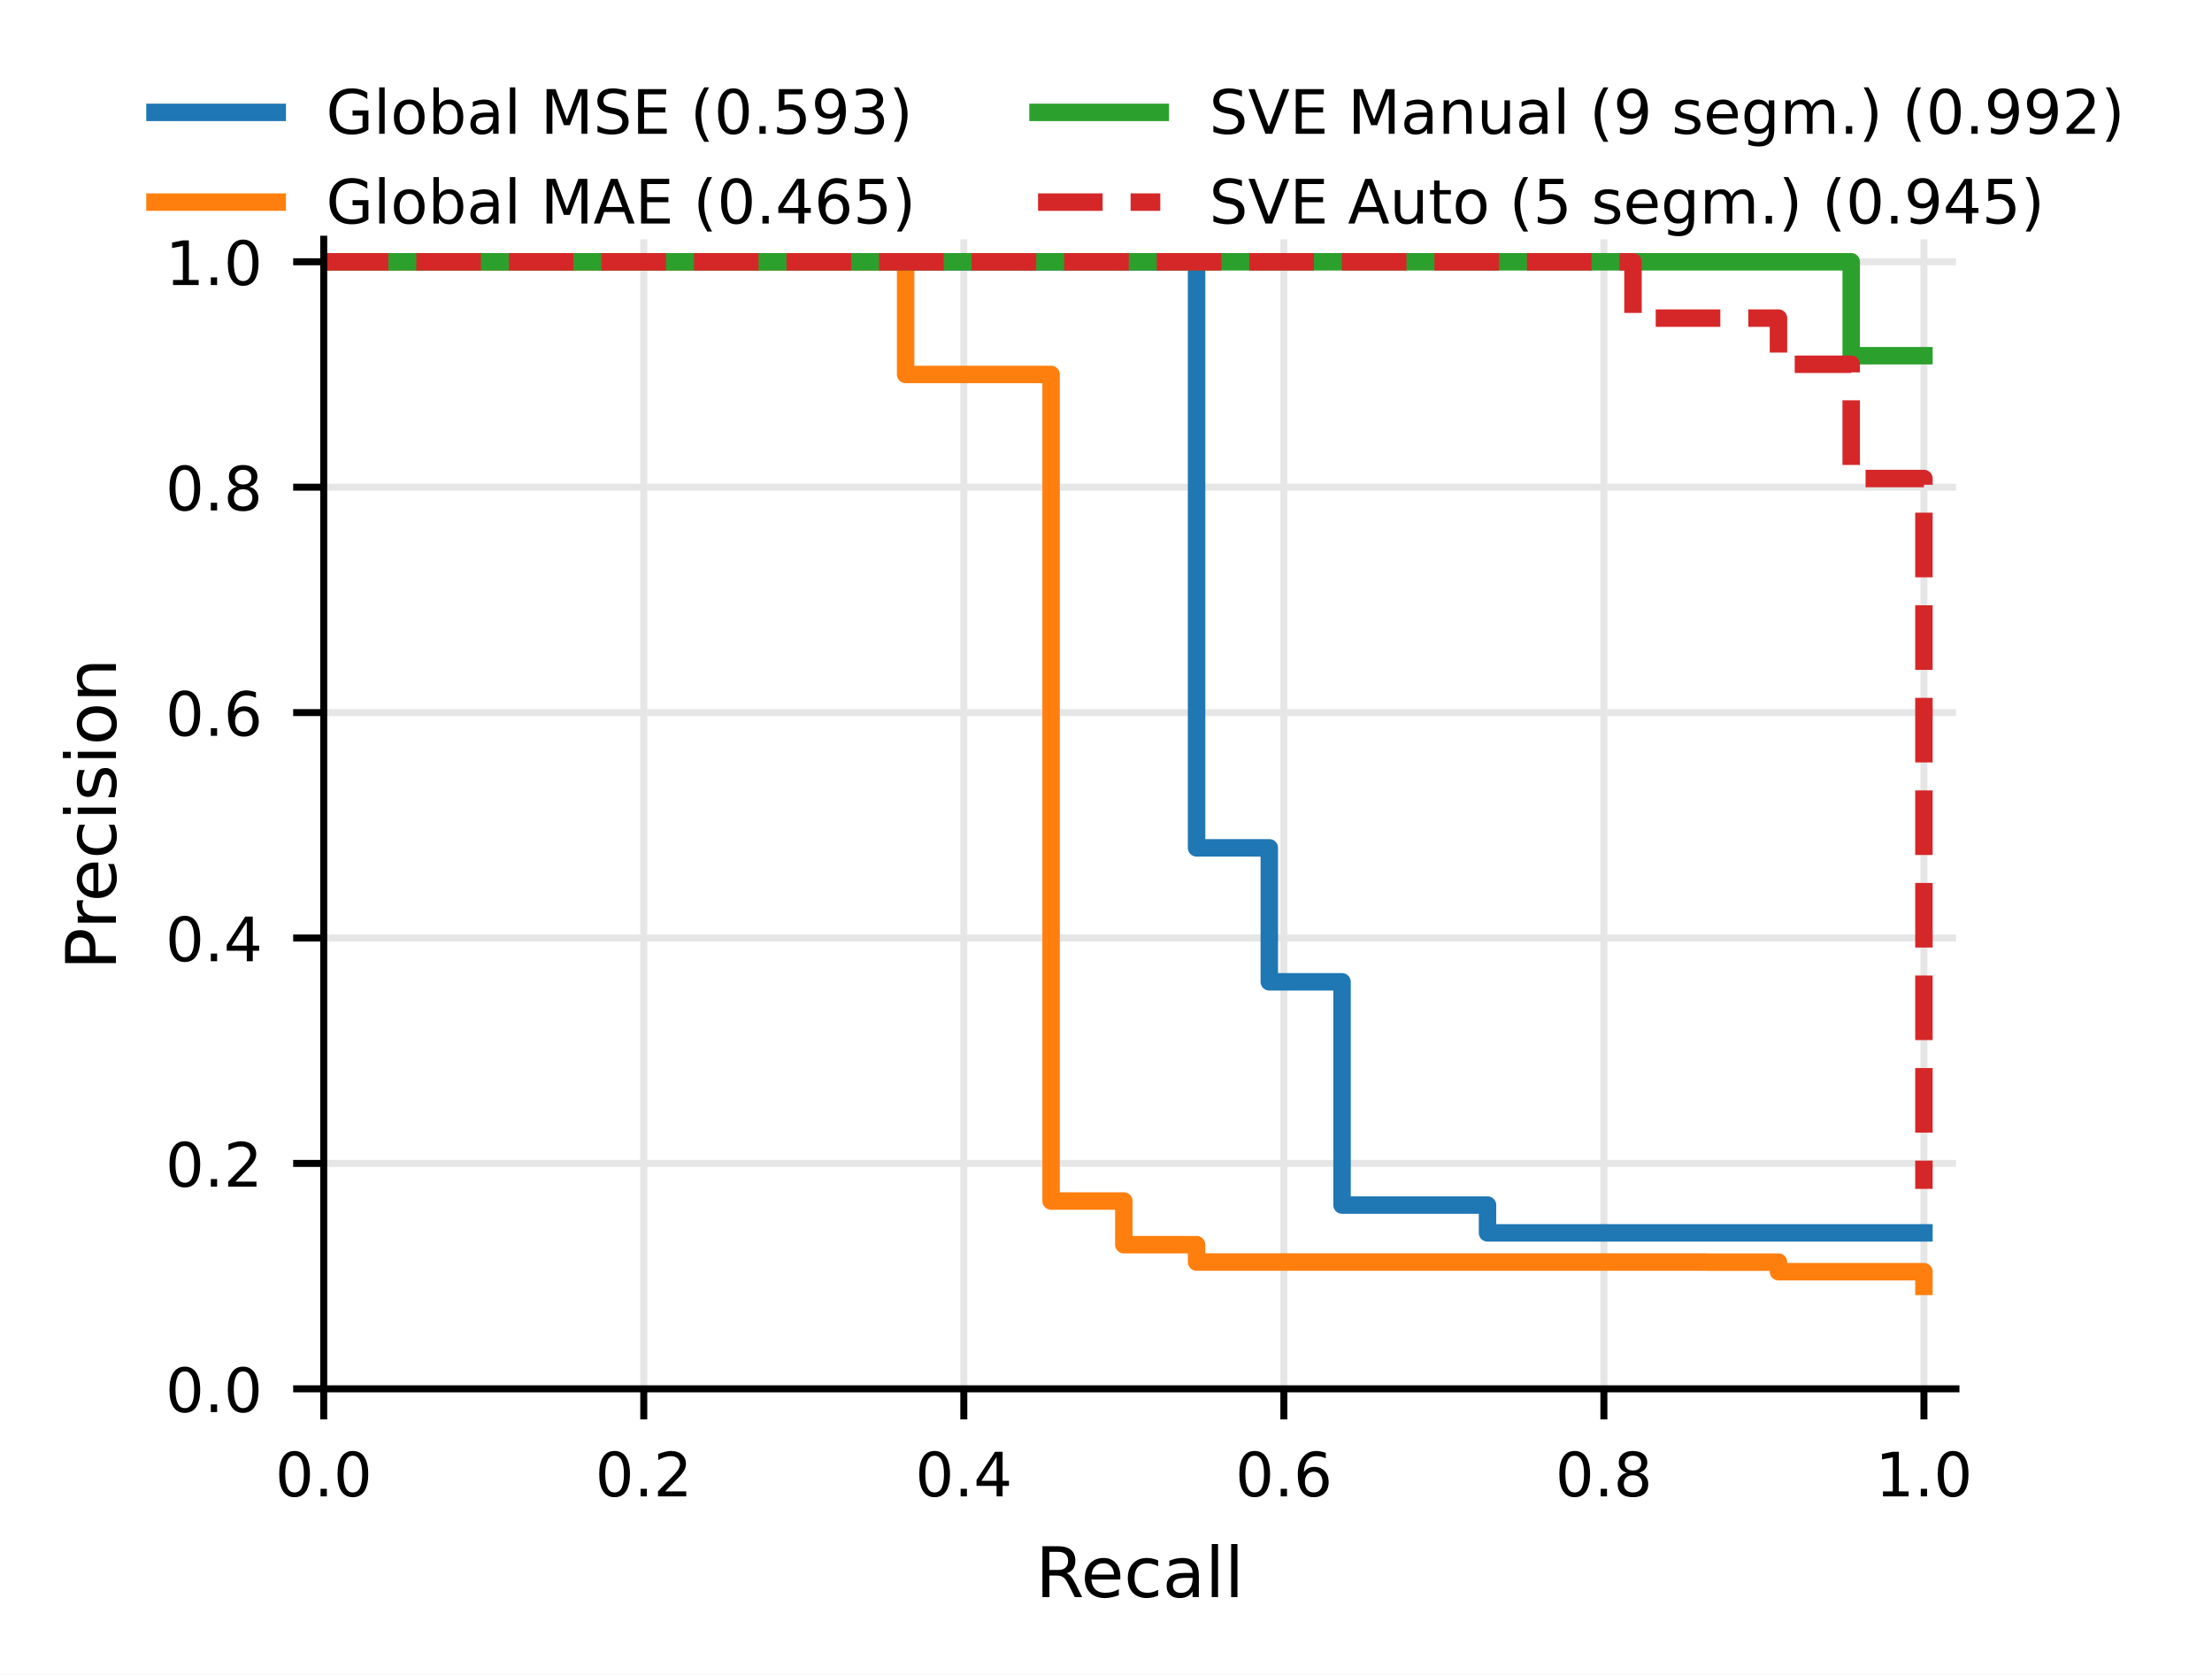
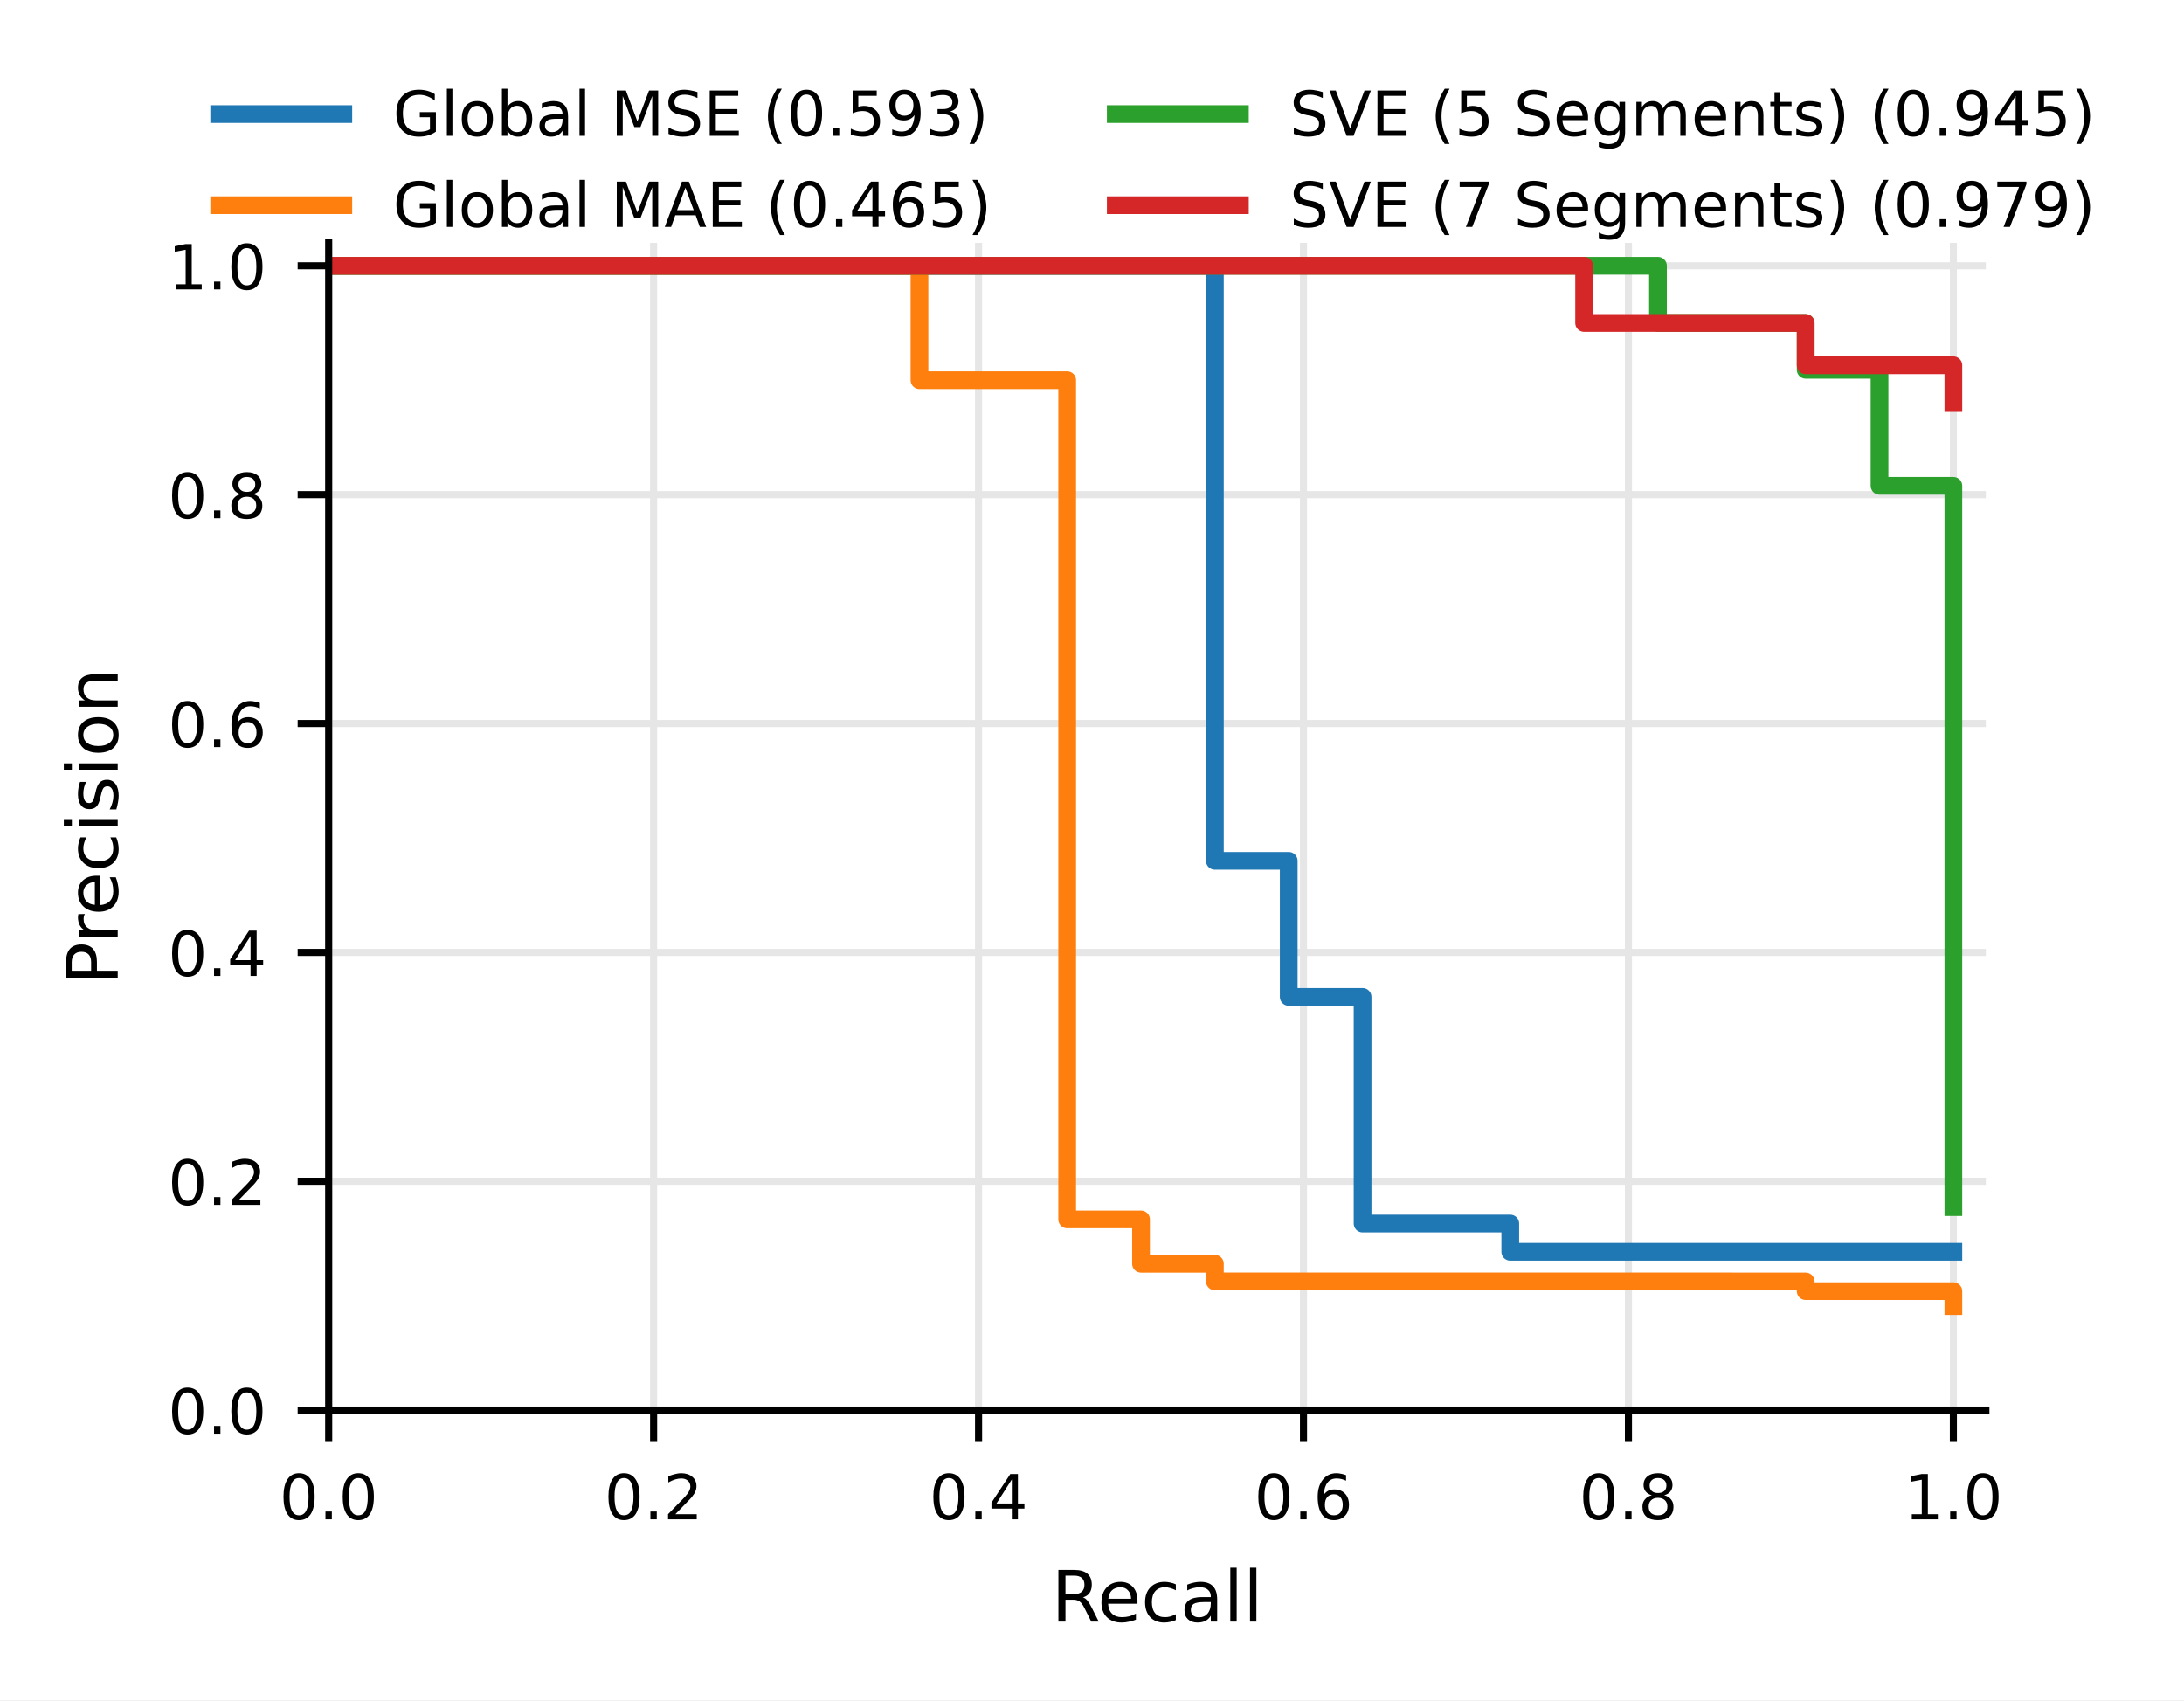
- <svg xmlns="http://www.w3.org/2000/svg" xmlns:xlink="http://www.w3.org/1999/xlink" width="253.33pt" height="191.767pt" viewBox="0 0 253.33 191.767" version="1.1">
+ <svg xmlns="http://www.w3.org/2000/svg" xmlns:xlink="http://www.w3.org/1999/xlink" width="246.353pt" height="191.767pt" viewBox="0 0 246.353 191.767" version="1.1">
  <defs>
    <style type="text/css">*{stroke-linejoin: round; stroke-linecap: butt}</style>
  </defs>
  <g id="figure_1">
    <g id="patch_1">
-       <path d="M 0 191.767  L 253.33 191.767  L 253.33 0  L 0 0  z " style="fill: #ffffff" />
+       <path d="M 0 191.767  L 246.353 191.767  L 246.353 0  L 0 0  z " style="fill: #ffffff" />
    </g>
    <g id="axes_1">
      <g id="patch_2">
        <path d="M 37.075 159.049  L 224.005 159.049  L 224.005 27.397  L 37.075 27.397  z " style="fill: #ffffff" />
      </g>
      <g id="matplotlib.axis_1">
        <g id="xtick_1">
          <g id="line2d_1">
-             <path d="M 37.075 159.049  L 37.075 27.397  " clip-path="url(#pe3421092c5)" style="fill: none; stroke: #e6e6e6; stroke-width: 0.8; stroke-linecap: square" />
+             <path d="M 37.075 159.049  L 37.075 27.397  " clip-path="url(#pe6a0bdfb35)" style="fill: none; stroke: #e6e6e6; stroke-width: 0.8; stroke-linecap: square" />
          </g>
          <g id="line2d_2">
            <defs>
-               <path id="m2b1534f140" d="M 0 0  L 0 3.5  " style="stroke: #000000; stroke-width: 0.8" />
+               <path id="m025996cd64" d="M 0 0  L 0 3.5  " style="stroke: #000000; stroke-width: 0.8" />
            </defs>
            <g>
-               <use xlink:href="#m2b1534f140" x="37.075" y="159.049" style="stroke: #000000; stroke-width: 0.8" />
+               <use xlink:href="#m025996cd64" x="37.075" y="159.049" style="stroke: #000000; stroke-width: 0.8" />
            </g>
          </g>
          <g id="text_1">
            <text style="font-size: 7px; font-family: 'DejaVu Sans', 'Bitstream Vera Sans', 'Computer Modern Sans Serif', 'Lucida Grande', 'Verdana', 'Geneva', 'Lucid', 'Arial', 'Helvetica', 'Avant Garde', sans-serif; text-anchor: middle" x="37.075" y="171.368" transform="rotate(-0 37.07469 171.3683)">0.0</text>
          </g>
        </g>
        <g id="xtick_2">
          <g id="line2d_3">
-             <path d="M 73.728 159.049  L 73.728 27.397  " clip-path="url(#pe3421092c5)" style="fill: none; stroke: #e6e6e6; stroke-width: 0.8; stroke-linecap: square" />
+             <path d="M 73.728 159.049  L 73.728 27.397  " clip-path="url(#pe6a0bdfb35)" style="fill: none; stroke: #e6e6e6; stroke-width: 0.8; stroke-linecap: square" />
          </g>
          <g id="line2d_4">
            <g>
-               <use xlink:href="#m2b1534f140" x="73.728" y="159.049" style="stroke: #000000; stroke-width: 0.8" />
+               <use xlink:href="#m025996cd64" x="73.728" y="159.049" style="stroke: #000000; stroke-width: 0.8" />
            </g>
          </g>
          <g id="text_2">
            <text style="font-size: 7px; font-family: 'DejaVu Sans', 'Bitstream Vera Sans', 'Computer Modern Sans Serif', 'Lucida Grande', 'Verdana', 'Geneva', 'Lucid', 'Arial', 'Helvetica', 'Avant Garde', sans-serif; text-anchor: middle" x="73.728" y="171.368" transform="rotate(-0 73.72763 171.3683)">0.2</text>
          </g>
        </g>
        <g id="xtick_3">
          <g id="line2d_5">
-             <path d="M 110.381 159.049  L 110.381 27.397  " clip-path="url(#pe3421092c5)" style="fill: none; stroke: #e6e6e6; stroke-width: 0.8; stroke-linecap: square" />
+             <path d="M 110.381 159.049  L 110.381 27.397  " clip-path="url(#pe6a0bdfb35)" style="fill: none; stroke: #e6e6e6; stroke-width: 0.8; stroke-linecap: square" />
          </g>
          <g id="line2d_6">
            <g>
-               <use xlink:href="#m2b1534f140" x="110.381" y="159.049" style="stroke: #000000; stroke-width: 0.8" />
+               <use xlink:href="#m025996cd64" x="110.381" y="159.049" style="stroke: #000000; stroke-width: 0.8" />
            </g>
          </g>
          <g id="text_3">
            <text style="font-size: 7px; font-family: 'DejaVu Sans', 'Bitstream Vera Sans', 'Computer Modern Sans Serif', 'Lucida Grande', 'Verdana', 'Geneva', 'Lucid', 'Arial', 'Helvetica', 'Avant Garde', sans-serif; text-anchor: middle" x="110.381" y="171.368" transform="rotate(-0 110.3806 171.3683)">0.4</text>
          </g>
        </g>
        <g id="xtick_4">
          <g id="line2d_7">
-             <path d="M 147.034 159.049  L 147.034 27.397  " clip-path="url(#pe3421092c5)" style="fill: none; stroke: #e6e6e6; stroke-width: 0.8; stroke-linecap: square" />
+             <path d="M 147.034 159.049  L 147.034 27.397  " clip-path="url(#pe6a0bdfb35)" style="fill: none; stroke: #e6e6e6; stroke-width: 0.8; stroke-linecap: square" />
          </g>
          <g id="line2d_8">
            <g>
-               <use xlink:href="#m2b1534f140" x="147.034" y="159.049" style="stroke: #000000; stroke-width: 0.8" />
+               <use xlink:href="#m025996cd64" x="147.034" y="159.049" style="stroke: #000000; stroke-width: 0.8" />
            </g>
          </g>
          <g id="text_4">
            <text style="font-size: 7px; font-family: 'DejaVu Sans', 'Bitstream Vera Sans', 'Computer Modern Sans Serif', 'Lucida Grande', 'Verdana', 'Geneva', 'Lucid', 'Arial', 'Helvetica', 'Avant Garde', sans-serif; text-anchor: middle" x="147.034" y="171.368" transform="rotate(-0 147.0335 171.3683)">0.6</text>
          </g>
        </g>
        <g id="xtick_5">
          <g id="line2d_9">
-             <path d="M 183.686 159.049  L 183.686 27.397  " clip-path="url(#pe3421092c5)" style="fill: none; stroke: #e6e6e6; stroke-width: 0.8; stroke-linecap: square" />
+             <path d="M 183.686 159.049  L 183.686 27.397  " clip-path="url(#pe6a0bdfb35)" style="fill: none; stroke: #e6e6e6; stroke-width: 0.8; stroke-linecap: square" />
          </g>
          <g id="line2d_10">
            <g>
-               <use xlink:href="#m2b1534f140" x="183.686" y="159.049" style="stroke: #000000; stroke-width: 0.8" />
+               <use xlink:href="#m025996cd64" x="183.686" y="159.049" style="stroke: #000000; stroke-width: 0.8" />
            </g>
          </g>
          <g id="text_5">
            <text style="font-size: 7px; font-family: 'DejaVu Sans', 'Bitstream Vera Sans', 'Computer Modern Sans Serif', 'Lucida Grande', 'Verdana', 'Geneva', 'Lucid', 'Arial', 'Helvetica', 'Avant Garde', sans-serif; text-anchor: middle" x="183.686" y="171.368" transform="rotate(-0 183.6865 171.3683)">0.8</text>
          </g>
        </g>
        <g id="xtick_6">
          <g id="line2d_11">
-             <path d="M 220.339 159.049  L 220.339 27.397  " clip-path="url(#pe3421092c5)" style="fill: none; stroke: #e6e6e6; stroke-width: 0.8; stroke-linecap: square" />
+             <path d="M 220.339 159.049  L 220.339 27.397  " clip-path="url(#pe6a0bdfb35)" style="fill: none; stroke: #e6e6e6; stroke-width: 0.8; stroke-linecap: square" />
          </g>
          <g id="line2d_12">
            <g>
-               <use xlink:href="#m2b1534f140" x="220.339" y="159.049" style="stroke: #000000; stroke-width: 0.8" />
+               <use xlink:href="#m025996cd64" x="220.339" y="159.049" style="stroke: #000000; stroke-width: 0.8" />
            </g>
          </g>
          <g id="text_6">
            <text style="font-size: 7px; font-family: 'DejaVu Sans', 'Bitstream Vera Sans', 'Computer Modern Sans Serif', 'Lucida Grande', 'Verdana', 'Geneva', 'Lucid', 'Arial', 'Helvetica', 'Avant Garde', sans-serif; text-anchor: middle" x="220.339" y="171.368" transform="rotate(-0 220.3394 171.3683)">1.0</text>
          </g>
        </g>
        <g id="text_7">
          <text style="font-size: 8px; font-family: 'DejaVu Sans', 'Bitstream Vera Sans', 'Computer Modern Sans Serif', 'Lucida Grande', 'Verdana', 'Geneva', 'Lucid', 'Arial', 'Helvetica', 'Avant Garde', sans-serif; text-anchor: middle" x="130.54" y="182.903" transform="rotate(-0 130.5397 182.9028)">Recall</text>
        </g>
      </g>
      <g id="matplotlib.axis_2">
        <g id="ytick_1">
          <g id="line2d_13">
-             <path d="M 37.075 159.049  L 224.005 159.049  " clip-path="url(#pe3421092c5)" style="fill: none; stroke: #e6e6e6; stroke-width: 0.8; stroke-linecap: square" />
+             <path d="M 37.075 159.049  L 224.005 159.049  " clip-path="url(#pe6a0bdfb35)" style="fill: none; stroke: #e6e6e6; stroke-width: 0.8; stroke-linecap: square" />
          </g>
          <g id="line2d_14">
            <defs>
-               <path id="m81a45bcfd8" d="M 0 0  L -3.5 0  " style="stroke: #000000; stroke-width: 0.8" />
+               <path id="m4c7781a9f0" d="M 0 0  L -3.5 0  " style="stroke: #000000; stroke-width: 0.8" />
            </defs>
            <g>
-               <use xlink:href="#m81a45bcfd8" x="37.075" y="159.049" style="stroke: #000000; stroke-width: 0.8" />
+               <use xlink:href="#m4c7781a9f0" x="37.075" y="159.049" style="stroke: #000000; stroke-width: 0.8" />
            </g>
          </g>
          <g id="text_8">
            <text style="font-size: 7px; font-family: 'DejaVu Sans', 'Bitstream Vera Sans', 'Computer Modern Sans Serif', 'Lucida Grande', 'Verdana', 'Geneva', 'Lucid', 'Arial', 'Helvetica', 'Avant Garde', sans-serif; text-anchor: end" x="30.075" y="161.709" transform="rotate(-0 30.07469 161.7088)">0.0</text>
          </g>
        </g>
        <g id="ytick_2">
          <g id="line2d_15">
-             <path d="M 37.075 133.235  L 224.005 133.235  " clip-path="url(#pe3421092c5)" style="fill: none; stroke: #e6e6e6; stroke-width: 0.8; stroke-linecap: square" />
+             <path d="M 37.075 133.235  L 224.005 133.235  " clip-path="url(#pe6a0bdfb35)" style="fill: none; stroke: #e6e6e6; stroke-width: 0.8; stroke-linecap: square" />
          </g>
          <g id="line2d_16">
            <g>
-               <use xlink:href="#m81a45bcfd8" x="37.075" y="133.235" style="stroke: #000000; stroke-width: 0.8" />
+               <use xlink:href="#m4c7781a9f0" x="37.075" y="133.235" style="stroke: #000000; stroke-width: 0.8" />
            </g>
          </g>
          <g id="text_9">
            <text style="font-size: 7px; font-family: 'DejaVu Sans', 'Bitstream Vera Sans', 'Computer Modern Sans Serif', 'Lucida Grande', 'Verdana', 'Geneva', 'Lucid', 'Arial', 'Helvetica', 'Avant Garde', sans-serif; text-anchor: end" x="30.075" y="135.895" transform="rotate(-0 30.07469 135.8947)">0.2</text>
          </g>
        </g>
        <g id="ytick_3">
          <g id="line2d_17">
-             <path d="M 37.075 107.421  L 224.005 107.421  " clip-path="url(#pe3421092c5)" style="fill: none; stroke: #e6e6e6; stroke-width: 0.8; stroke-linecap: square" />
+             <path d="M 37.075 107.421  L 224.005 107.421  " clip-path="url(#pe6a0bdfb35)" style="fill: none; stroke: #e6e6e6; stroke-width: 0.8; stroke-linecap: square" />
          </g>
          <g id="line2d_18">
            <g>
-               <use xlink:href="#m81a45bcfd8" x="37.075" y="107.421" style="stroke: #000000; stroke-width: 0.8" />
+               <use xlink:href="#m4c7781a9f0" x="37.075" y="107.421" style="stroke: #000000; stroke-width: 0.8" />
            </g>
          </g>
          <g id="text_10">
            <text style="font-size: 7px; font-family: 'DejaVu Sans', 'Bitstream Vera Sans', 'Computer Modern Sans Serif', 'Lucida Grande', 'Verdana', 'Geneva', 'Lucid', 'Arial', 'Helvetica', 'Avant Garde', sans-serif; text-anchor: end" x="30.075" y="110.081" transform="rotate(-0 30.07469 110.0806)">0.4</text>
          </g>
        </g>
        <g id="ytick_4">
          <g id="line2d_19">
-             <path d="M 37.075 81.607  L 224.005 81.607  " clip-path="url(#pe3421092c5)" style="fill: none; stroke: #e6e6e6; stroke-width: 0.8; stroke-linecap: square" />
+             <path d="M 37.075 81.607  L 224.005 81.607  " clip-path="url(#pe6a0bdfb35)" style="fill: none; stroke: #e6e6e6; stroke-width: 0.8; stroke-linecap: square" />
          </g>
          <g id="line2d_20">
            <g>
-               <use xlink:href="#m81a45bcfd8" x="37.075" y="81.607" style="stroke: #000000; stroke-width: 0.8" />
+               <use xlink:href="#m4c7781a9f0" x="37.075" y="81.607" style="stroke: #000000; stroke-width: 0.8" />
            </g>
          </g>
          <g id="text_11">
            <text style="font-size: 7px; font-family: 'DejaVu Sans', 'Bitstream Vera Sans', 'Computer Modern Sans Serif', 'Lucida Grande', 'Verdana', 'Geneva', 'Lucid', 'Arial', 'Helvetica', 'Avant Garde', sans-serif; text-anchor: end" x="30.075" y="84.266" transform="rotate(-0 30.07469 84.26646)">0.6</text>
          </g>
        </g>
        <g id="ytick_5">
          <g id="line2d_21">
-             <path d="M 37.075 55.793  L 224.005 55.793  " clip-path="url(#pe3421092c5)" style="fill: none; stroke: #e6e6e6; stroke-width: 0.8; stroke-linecap: square" />
+             <path d="M 37.075 55.793  L 224.005 55.793  " clip-path="url(#pe6a0bdfb35)" style="fill: none; stroke: #e6e6e6; stroke-width: 0.8; stroke-linecap: square" />
          </g>
          <g id="line2d_22">
            <g>
-               <use xlink:href="#m81a45bcfd8" x="37.075" y="55.793" style="stroke: #000000; stroke-width: 0.8" />
+               <use xlink:href="#m4c7781a9f0" x="37.075" y="55.793" style="stroke: #000000; stroke-width: 0.8" />
            </g>
          </g>
          <g id="text_12">
            <text style="font-size: 7px; font-family: 'DejaVu Sans', 'Bitstream Vera Sans', 'Computer Modern Sans Serif', 'Lucida Grande', 'Verdana', 'Geneva', 'Lucid', 'Arial', 'Helvetica', 'Avant Garde', sans-serif; text-anchor: end" x="30.075" y="58.452" transform="rotate(-0 30.07469 58.45234)">0.8</text>
          </g>
        </g>
        <g id="ytick_6">
          <g id="line2d_23">
-             <path d="M 37.075 29.979  L 224.005 29.979  " clip-path="url(#pe3421092c5)" style="fill: none; stroke: #e6e6e6; stroke-width: 0.8; stroke-linecap: square" />
+             <path d="M 37.075 29.979  L 224.005 29.979  " clip-path="url(#pe6a0bdfb35)" style="fill: none; stroke: #e6e6e6; stroke-width: 0.8; stroke-linecap: square" />
          </g>
          <g id="line2d_24">
            <g>
-               <use xlink:href="#m81a45bcfd8" x="37.075" y="29.979" style="stroke: #000000; stroke-width: 0.8" />
+               <use xlink:href="#m4c7781a9f0" x="37.075" y="29.979" style="stroke: #000000; stroke-width: 0.8" />
            </g>
          </g>
          <g id="text_13">
            <text style="font-size: 7px; font-family: 'DejaVu Sans', 'Bitstream Vera Sans', 'Computer Modern Sans Serif', 'Lucida Grande', 'Verdana', 'Geneva', 'Lucid', 'Arial', 'Helvetica', 'Avant Garde', sans-serif; text-anchor: end" x="30.075" y="32.638" transform="rotate(-0 30.07469 32.63822)">1.0</text>
          </g>
        </g>
        <g id="text_14">
          <text style="font-size: 8px; font-family: 'DejaVu Sans', 'Bitstream Vera Sans', 'Computer Modern Sans Serif', 'Lucida Grande', 'Verdana', 'Geneva', 'Lucid', 'Arial', 'Helvetica', 'Avant Garde', sans-serif; text-anchor: middle" x="13.279" y="93.223" transform="rotate(-90 13.27875 93.22336)">Precision</text>
        </g>
      </g>
      <g id="line2d_25">
-         <path d="M 37.075 29.979  L 45.405 29.979  L 45.405 29.979  L 53.735 29.979  L 53.735 29.979  L 62.065 29.979  L 62.065 29.979  L 70.396 29.979  L 70.396 29.979  L 78.726 29.979  L 78.726 29.979  L 87.056 29.979  L 87.056 29.979  L 95.386 29.979  L 95.386 29.979  L 103.716 29.979  L 103.716 29.979  L 112.047 29.979  L 112.047 29.979  L 120.377 29.979  L 120.377 29.979  L 128.707 29.979  L 128.707 29.979  L 137.037 29.979  L 137.037 97.095  L 145.367 97.095  L 145.367 112.441  L 153.698 112.441  L 153.698 138.005  L 162.028 138.005  L 162.028 138.005  L 170.358 138.005  L 170.358 141.191  L 178.688 141.191  L 178.688 141.191  L 187.019 141.191  L 187.019 141.191  L 195.349 141.191  L 195.349 141.191  L 203.679 141.191  L 203.679 141.191  L 212.009 141.191  L 212.009 141.191  L 220.339 141.191  L 220.339 141.191  " clip-path="url(#pe3421092c5)" style="fill: none; stroke: #1f77b4; stroke-width: 2; stroke-linecap: square" />
+         <path d="M 37.075 29.979  L 45.405 29.979  L 45.405 29.979  L 53.735 29.979  L 53.735 29.979  L 62.065 29.979  L 62.065 29.979  L 70.396 29.979  L 70.396 29.979  L 78.726 29.979  L 78.726 29.979  L 87.056 29.979  L 87.056 29.979  L 95.386 29.979  L 95.386 29.979  L 103.716 29.979  L 103.716 29.979  L 112.047 29.979  L 112.047 29.979  L 120.377 29.979  L 120.377 29.979  L 128.707 29.979  L 128.707 29.979  L 137.037 29.979  L 137.037 97.095  L 145.367 97.095  L 145.367 112.441  L 153.698 112.441  L 153.698 138.005  L 162.028 138.005  L 162.028 138.005  L 170.358 138.005  L 170.358 141.191  L 178.688 141.191  L 178.688 141.191  L 187.019 141.191  L 187.019 141.191  L 195.349 141.191  L 195.349 141.191  L 203.679 141.191  L 203.679 141.191  L 212.009 141.191  L 212.009 141.191  L 220.339 141.191  L 220.339 141.191  " clip-path="url(#pe6a0bdfb35)" style="fill: none; stroke: #1f77b4; stroke-width: 2; stroke-linecap: square" />
      </g>
      <g id="line2d_26">
-         <path d="M 37.075 29.979  L 45.405 29.979  L 45.405 29.979  L 53.735 29.979  L 53.735 29.979  L 62.065 29.979  L 62.065 29.979  L 70.396 29.979  L 70.396 29.979  L 78.726 29.979  L 78.726 29.979  L 87.056 29.979  L 87.056 29.979  L 95.386 29.979  L 95.386 29.979  L 103.716 29.979  L 103.716 42.886  L 112.047 42.886  L 112.047 42.886  L 120.377 42.886  L 120.377 137.538  L 128.707 137.538  L 128.707 142.54  L 137.037 142.54  L 137.037 144.529  L 145.367 144.529  L 145.367 144.529  L 153.698 144.529  L 153.698 144.529  L 162.028 144.529  L 162.028 144.529  L 170.358 144.529  L 170.358 144.529  L 178.688 144.529  L 178.688 144.529  L 187.019 144.529  L 187.019 144.529  L 195.349 144.529  L 195.349 144.538  L 203.679 144.538  L 203.679 145.631  L 212.009 145.631  L 212.009 145.631  L 220.339 145.631  L 220.339 147.316  " clip-path="url(#pe3421092c5)" style="fill: none; stroke: #ff7f0e; stroke-width: 2; stroke-linecap: square" />
+         <path d="M 37.075 29.979  L 45.405 29.979  L 45.405 29.979  L 53.735 29.979  L 53.735 29.979  L 62.065 29.979  L 62.065 29.979  L 70.396 29.979  L 70.396 29.979  L 78.726 29.979  L 78.726 29.979  L 87.056 29.979  L 87.056 29.979  L 95.386 29.979  L 95.386 29.979  L 103.716 29.979  L 103.716 42.886  L 112.047 42.886  L 112.047 42.886  L 120.377 42.886  L 120.377 137.538  L 128.707 137.538  L 128.707 142.54  L 137.037 142.54  L 137.037 144.529  L 145.367 144.529  L 145.367 144.529  L 153.698 144.529  L 153.698 144.529  L 162.028 144.529  L 162.028 144.529  L 170.358 144.529  L 170.358 144.529  L 178.688 144.529  L 178.688 144.529  L 187.019 144.529  L 187.019 144.529  L 195.349 144.529  L 195.349 144.538  L 203.679 144.538  L 203.679 145.631  L 212.009 145.631  L 212.009 145.631  L 220.339 145.631  L 220.339 147.316  " clip-path="url(#pe6a0bdfb35)" style="fill: none; stroke: #ff7f0e; stroke-width: 2; stroke-linecap: square" />
      </g>
      <g id="line2d_27">
-         <path d="M 37.075 29.979  L 45.405 29.979  L 45.405 29.979  L 53.735 29.979  L 53.735 29.979  L 62.065 29.979  L 62.065 29.979  L 70.396 29.979  L 70.396 29.979  L 78.726 29.979  L 78.726 29.979  L 87.056 29.979  L 87.056 29.979  L 95.386 29.979  L 95.386 29.979  L 103.716 29.979  L 103.716 29.979  L 112.047 29.979  L 112.047 29.979  L 120.377 29.979  L 120.377 29.979  L 128.707 29.979  L 128.707 29.979  L 137.037 29.979  L 137.037 29.979  L 145.367 29.979  L 145.367 29.979  L 153.698 29.979  L 153.698 29.979  L 162.028 29.979  L 162.028 29.979  L 170.358 29.979  L 170.358 29.979  L 178.688 29.979  L 178.688 29.979  L 187.019 29.979  L 187.019 29.979  L 195.349 29.979  L 195.349 29.979  L 203.679 29.979  L 203.679 29.979  L 212.009 29.979  L 212.009 40.735  L 220.339 40.735  L 220.339 40.735  " clip-path="url(#pe3421092c5)" style="fill: none; stroke: #2ca02c; stroke-width: 2; stroke-linecap: square" />
+         <path d="M 37.075 29.979  L 45.405 29.979  L 45.405 29.979  L 53.735 29.979  L 53.735 29.979  L 62.065 29.979  L 62.065 29.979  L 70.396 29.979  L 70.396 29.979  L 78.726 29.979  L 78.726 29.979  L 87.056 29.979  L 87.056 29.979  L 95.386 29.979  L 95.386 29.979  L 103.716 29.979  L 103.716 29.979  L 112.047 29.979  L 112.047 29.979  L 120.377 29.979  L 120.377 29.979  L 128.707 29.979  L 128.707 29.979  L 137.037 29.979  L 137.037 29.979  L 145.367 29.979  L 145.367 29.979  L 153.698 29.979  L 153.698 29.979  L 162.028 29.979  L 162.028 29.979  L 170.358 29.979  L 170.358 29.979  L 178.688 29.979  L 178.688 29.979  L 187.019 29.979  L 187.019 36.432  L 195.349 36.432  L 195.349 36.432  L 203.679 36.432  L 203.679 41.712  L 212.009 41.712  L 212.009 54.8  L 220.339 54.8  L 220.339 136.15  " clip-path="url(#pe6a0bdfb35)" style="fill: none; stroke: #2ca02c; stroke-width: 2; stroke-linecap: square" />
      </g>
      <g id="line2d_28">
-         <path d="M 37.075 29.979  L 45.405 29.979  L 45.405 29.979  L 53.735 29.979  L 53.735 29.979  L 62.065 29.979  L 62.065 29.979  L 70.396 29.979  L 70.396 29.979  L 78.726 29.979  L 78.726 29.979  L 87.056 29.979  L 87.056 29.979  L 95.386 29.979  L 95.386 29.979  L 103.716 29.979  L 103.716 29.979  L 112.047 29.979  L 112.047 29.979  L 120.377 29.979  L 120.377 29.979  L 128.707 29.979  L 128.707 29.979  L 137.037 29.979  L 137.037 29.979  L 145.367 29.979  L 145.367 29.979  L 153.698 29.979  L 153.698 29.979  L 162.028 29.979  L 162.028 29.979  L 170.358 29.979  L 170.358 29.979  L 178.688 29.979  L 178.688 29.979  L 187.019 29.979  L 187.019 36.432  L 195.349 36.432  L 195.349 36.432  L 203.679 36.432  L 203.679 41.712  L 212.009 41.712  L 212.009 54.8  L 220.339 54.8  L 220.339 136.15  " clip-path="url(#pe3421092c5)" style="fill: none; stroke-dasharray: 7.4,3.2; stroke-dashoffset: 0; stroke: #d62728; stroke-width: 2" />
+         <path d="M 37.075 29.979  L 45.405 29.979  L 45.405 29.979  L 53.735 29.979  L 53.735 29.979  L 62.065 29.979  L 62.065 29.979  L 70.396 29.979  L 70.396 29.979  L 78.726 29.979  L 78.726 29.979  L 87.056 29.979  L 87.056 29.979  L 95.386 29.979  L 95.386 29.979  L 103.716 29.979  L 103.716 29.979  L 112.047 29.979  L 112.047 29.979  L 120.377 29.979  L 120.377 29.979  L 128.707 29.979  L 128.707 29.979  L 137.037 29.979  L 137.037 29.979  L 145.367 29.979  L 145.367 29.979  L 153.698 29.979  L 153.698 29.979  L 162.028 29.979  L 162.028 29.979  L 170.358 29.979  L 170.358 29.979  L 178.688 29.979  L 178.688 36.432  L 187.019 36.432  L 187.019 36.432  L 195.349 36.432  L 195.349 36.432  L 203.679 36.432  L 203.679 41.202  L 212.009 41.202  L 212.009 41.202  L 220.339 41.202  L 220.339 45.467  " clip-path="url(#pe6a0bdfb35)" style="fill: none; stroke: #d62728; stroke-width: 2; stroke-linecap: square" />
      </g>
      <g id="patch_3">
        <path d="M 37.075 159.049  L 37.075 27.397  " style="fill: none; stroke: #000000; stroke-width: 0.8; stroke-linejoin: miter; stroke-linecap: square" />
      </g>
      <g id="patch_4">
        <path d="M 37.075 159.049  L 224.005 159.049  " style="fill: none; stroke: #000000; stroke-width: 0.8; stroke-linejoin: miter; stroke-linecap: square" />
      </g>
      <g id="legend_1">
        <g id="line2d_29">
-           <path d="M 17.749 12.869  L 24.749 12.869  L 24.749 12.869  L 31.749 12.869  L 31.749 12.869  " style="fill: none; stroke: #1f77b4; stroke-width: 2; stroke-linecap: square" />
+           <path d="M 24.726 12.869  L 31.726 12.869  L 31.726 12.869  L 38.726 12.869  L 38.726 12.869  " style="fill: none; stroke: #1f77b4; stroke-width: 2; stroke-linecap: square" />
        </g>
        <g id="text_15">
-           <text style="font-size: 7px; font-family: 'DejaVu Sans', 'Bitstream Vera Sans', 'Computer Modern Sans Serif', 'Lucida Grande', 'Verdana', 'Geneva', 'Lucid', 'Arial', 'Helvetica', 'Avant Garde', sans-serif; text-anchor: start" x="37.349" y="15.319" transform="rotate(-0 37.34891 15.31891)">Global MSE (0.593)</text>
+           <text style="font-size: 7px; font-family: 'DejaVu Sans', 'Bitstream Vera Sans', 'Computer Modern Sans Serif', 'Lucida Grande', 'Verdana', 'Geneva', 'Lucid', 'Arial', 'Helvetica', 'Avant Garde', sans-serif; text-anchor: start" x="44.326" y="15.319" transform="rotate(-0 44.32594 15.31891)">Global MSE (0.593)</text>
        </g>
        <g id="line2d_30">
-           <path d="M 17.749 23.144  L 24.749 23.144  L 24.749 23.144  L 31.749 23.144  L 31.749 23.144  " style="fill: none; stroke: #ff7f0e; stroke-width: 2; stroke-linecap: square" />
+           <path d="M 24.726 23.144  L 31.726 23.144  L 31.726 23.144  L 38.726 23.144  L 38.726 23.144  " style="fill: none; stroke: #ff7f0e; stroke-width: 2; stroke-linecap: square" />
        </g>
        <g id="text_16">
-           <text style="font-size: 7px; font-family: 'DejaVu Sans', 'Bitstream Vera Sans', 'Computer Modern Sans Serif', 'Lucida Grande', 'Verdana', 'Geneva', 'Lucid', 'Arial', 'Helvetica', 'Avant Garde', sans-serif; text-anchor: start" x="37.349" y="25.594" transform="rotate(-0 37.34891 25.59359)">Global MAE (0.465)</text>
+           <text style="font-size: 7px; font-family: 'DejaVu Sans', 'Bitstream Vera Sans', 'Computer Modern Sans Serif', 'Lucida Grande', 'Verdana', 'Geneva', 'Lucid', 'Arial', 'Helvetica', 'Avant Garde', sans-serif; text-anchor: start" x="44.326" y="25.594" transform="rotate(-0 44.32594 25.59359)">Global MAE (0.465)</text>
        </g>
        <g id="line2d_31">
-           <path d="M 118.881 12.869  L 125.881 12.869  L 125.881 12.869  L 132.881 12.869  L 132.881 12.869  " style="fill: none; stroke: #2ca02c; stroke-width: 2; stroke-linecap: square" />
+           <path d="M 125.858 12.869  L 132.858 12.869  L 132.858 12.869  L 139.858 12.869  L 139.858 12.869  " style="fill: none; stroke: #2ca02c; stroke-width: 2; stroke-linecap: square" />
        </g>
        <g id="text_17">
-           <text style="font-size: 7px; font-family: 'DejaVu Sans', 'Bitstream Vera Sans', 'Computer Modern Sans Serif', 'Lucida Grande', 'Verdana', 'Geneva', 'Lucid', 'Arial', 'Helvetica', 'Avant Garde', sans-serif; text-anchor: start" x="138.481" y="15.319" transform="rotate(-0 138.4814 15.31891)">SVE Manual (9 segm.) (0.992)</text>
+           <text style="font-size: 7px; font-family: 'DejaVu Sans', 'Bitstream Vera Sans', 'Computer Modern Sans Serif', 'Lucida Grande', 'Verdana', 'Geneva', 'Lucid', 'Arial', 'Helvetica', 'Avant Garde', sans-serif; text-anchor: start" x="145.458" y="15.319" transform="rotate(-0 145.4584 15.31891)">SVE (5 Segments) (0.945)</text>
        </g>
        <g id="line2d_32">
-           <path d="M 118.881 23.144  L 125.881 23.144  L 125.881 23.144  L 132.881 23.144  L 132.881 23.144  " style="fill: none; stroke-dasharray: 7.4,3.2; stroke-dashoffset: 0; stroke: #d62728; stroke-width: 2" />
+           <path d="M 125.858 23.144  L 132.858 23.144  L 132.858 23.144  L 139.858 23.144  L 139.858 23.144  " style="fill: none; stroke: #d62728; stroke-width: 2; stroke-linecap: square" />
        </g>
        <g id="text_18">
-           <text style="font-size: 7px; font-family: 'DejaVu Sans', 'Bitstream Vera Sans', 'Computer Modern Sans Serif', 'Lucida Grande', 'Verdana', 'Geneva', 'Lucid', 'Arial', 'Helvetica', 'Avant Garde', sans-serif; text-anchor: start" x="138.481" y="25.594" transform="rotate(-0 138.4814 25.59359)">SVE Auto (5 segm.) (0.945)</text>
+           <text style="font-size: 7px; font-family: 'DejaVu Sans', 'Bitstream Vera Sans', 'Computer Modern Sans Serif', 'Lucida Grande', 'Verdana', 'Geneva', 'Lucid', 'Arial', 'Helvetica', 'Avant Garde', sans-serif; text-anchor: start" x="145.458" y="25.594" transform="rotate(-0 145.4584 25.59359)">SVE (7 Segments) (0.979)</text>
        </g>
      </g>
    </g>
  </g>
  <defs>
-     <clipPath id="pe3421092c5">
+     <clipPath id="pe6a0bdfb35">
      <rect x="37.075" y="27.397" width="186.93" height="131.652" />
    </clipPath>
  </defs>
</svg>
